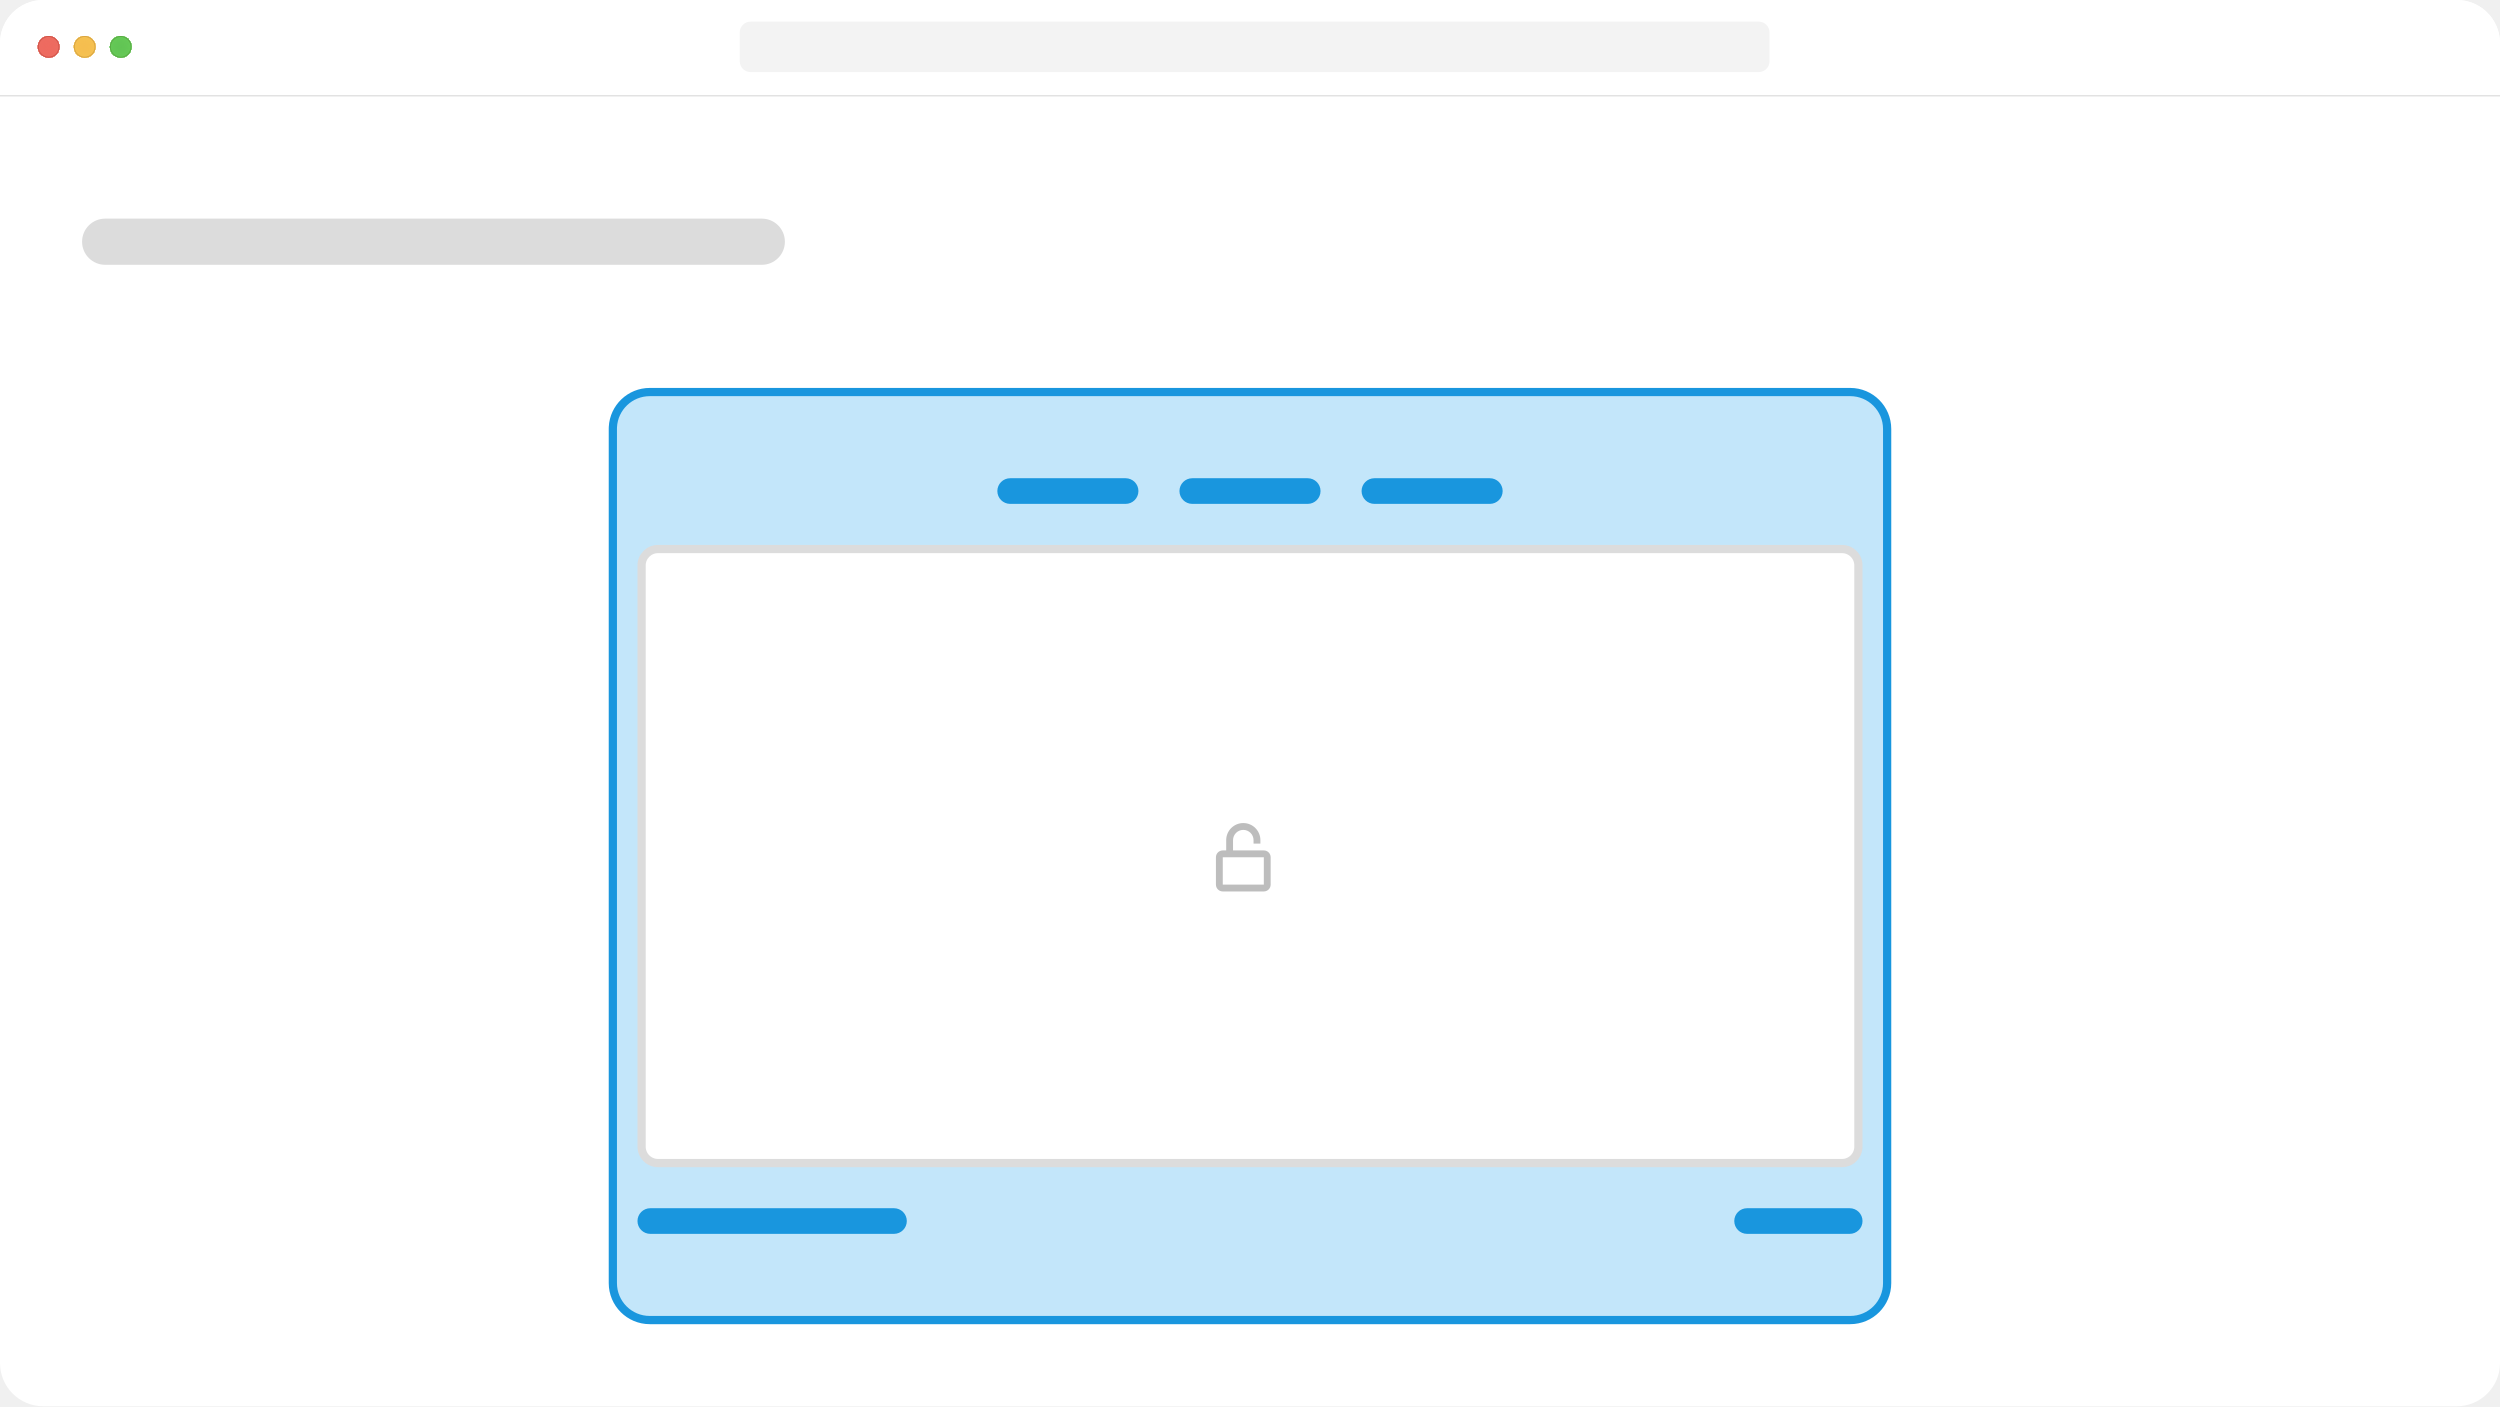
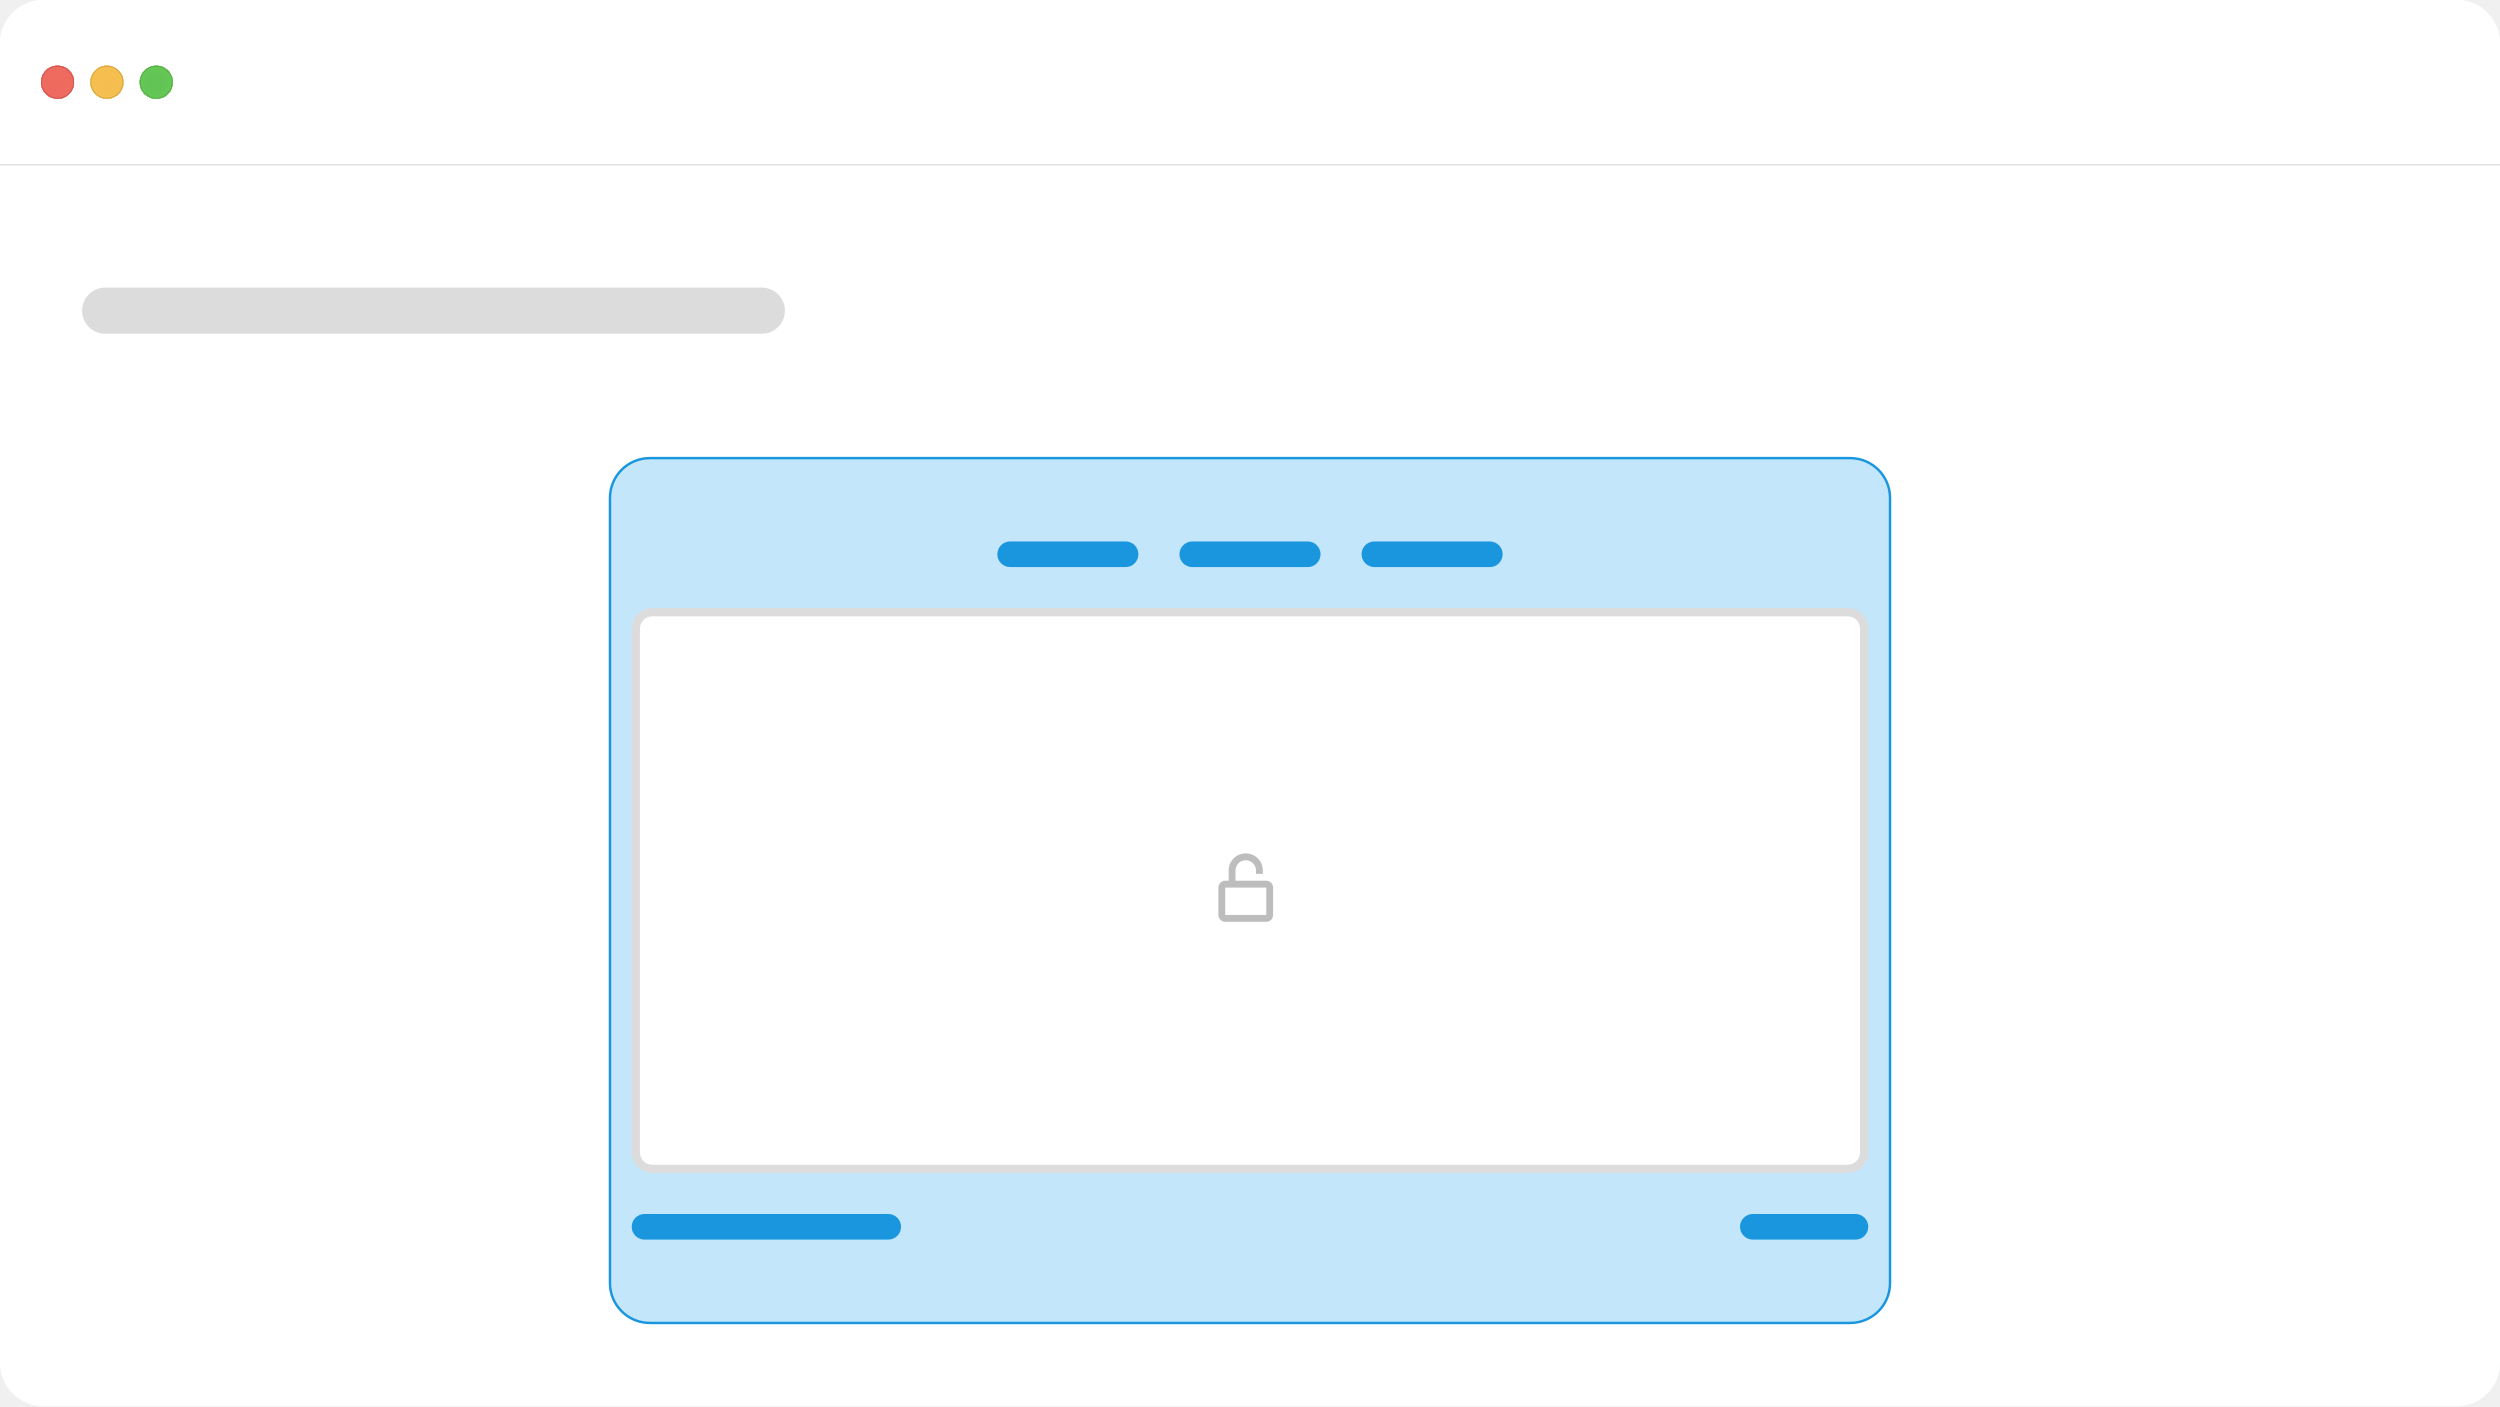
<svg xmlns="http://www.w3.org/2000/svg" width="304" height="171" viewBox="0 0 304 171" fill="none">
  <g clip-path="url(#clip0_1456_1333)">
    <rect width="304" height="171" rx="5.259" fill="white" />
    <g filter="url(#filter0_di_1456_1333)">
-       <path d="M0 2.191C0 0.981 0.981 0 2.191 0H301.809C303.019 0 304 0.981 304 2.191V11.614H0V2.191Z" fill="white" />
+       <path d="M0 2.191C0 0.981 0.981 0 2.191 0H301.809C303.019 0 304 0.981 304 2.191V20H0V2.191Z" fill="white" />
      <g filter="url(#filter1_i_1456_1333)">
-         <path fill-rule="evenodd" clip-rule="evenodd" d="M5.914 7.012C6.64 7.012 7.229 6.423 7.229 5.697C7.229 4.971 6.64 4.383 5.914 4.383C5.188 4.383 4.6 4.971 4.6 5.697C4.6 6.423 5.188 7.012 5.914 7.012Z" fill="#EE6A5F" />
+         <path fill-rule="evenodd" clip-rule="evenodd" d="M7 12C8.105 12 9 11.105 9 10C9 8.895 8.105 8 7 8C5.895 8 5 8.895 5 10C5 11.105 5.895 12 7 12Z" fill="#EE6A5F" />
      </g>
-       <path d="M5.914 4.437C6.61 4.437 7.175 5.001 7.175 5.697C7.175 6.393 6.61 6.958 5.914 6.958C5.218 6.958 4.654 6.393 4.654 5.697C4.654 5.001 5.218 4.437 5.914 4.437Z" stroke="#CE5347" stroke-width="0.11" />
+       <path d="M7 8.055C8.074 8.055 8.945 8.926 8.945 10C8.945 11.074 8.074 11.945 7 11.945C5.926 11.945 5.055 11.074 5.055 10C5.055 8.926 5.926 8.055 7 8.055Z" stroke="#CE5347" stroke-width="0.11" />
      <g filter="url(#filter2_i_1456_1333)">
-         <path fill-rule="evenodd" clip-rule="evenodd" d="M10.297 7.012C11.023 7.012 11.612 6.423 11.612 5.697C11.612 4.971 11.023 4.383 10.297 4.383C9.571 4.383 8.982 4.971 8.982 5.697C8.982 6.423 9.571 7.012 10.297 7.012Z" fill="#F5BD4F" />
+         <path fill-rule="evenodd" clip-rule="evenodd" d="M13 12C14.105 12 15 11.105 15 10C15 8.895 14.105 8 13 8C11.895 8 11 8.895 11 10C11 11.105 11.895 12 13 12Z" fill="#F5BD4F" />
      </g>
-       <path d="M10.297 4.437C10.993 4.437 11.557 5.001 11.558 5.697C11.558 6.393 10.993 6.958 10.297 6.958C9.601 6.958 9.037 6.393 9.037 5.697C9.037 5.001 9.601 4.437 10.297 4.437Z" stroke="#D6A243" stroke-width="0.11" />
+       <path d="M13 8.055C14.074 8.055 14.945 8.926 14.945 10C14.945 11.074 14.074 11.945 13 11.945C11.926 11.945 11.055 11.074 11.055 10C11.055 8.926 11.926 8.055 13 8.055Z" stroke="#D6A243" stroke-width="0.11" />
      <g filter="url(#filter3_i_1456_1333)">
-         <path fill-rule="evenodd" clip-rule="evenodd" d="M14.68 7.012C15.406 7.012 15.995 6.423 15.995 5.697C15.995 4.971 15.406 4.383 14.68 4.383C13.954 4.383 13.365 4.971 13.365 5.697C13.365 6.423 13.954 7.012 14.68 7.012Z" fill="#61C454" />
+         <path fill-rule="evenodd" clip-rule="evenodd" d="M19 12C20.105 12 21 11.105 21 10C21 8.895 20.105 8 19 8C17.895 8 17 8.895 17 10C17 11.105 17.895 12 19 12Z" fill="#61C454" />
      </g>
-       <path d="M14.68 4.437C15.376 4.437 15.94 5.001 15.94 5.697C15.94 6.393 15.376 6.958 14.68 6.958C13.984 6.958 13.42 6.393 13.42 5.697C13.42 5.001 13.984 4.437 14.68 4.437Z" stroke="#58A942" stroke-width="0.11" />
-       <g clip-path="url(#clip1_1456_1333)">
-         <rect x="89.955" y="2.63" width="125.22" height="6.136" rx="1.315" fill="black" fill-opacity="0.05" />
-       </g>
+       <path d="M19 8.055C20.074 8.055 20.945 8.926 20.945 10C20.945 11.074 20.074 11.945 19 11.945C17.926 11.945 17.055 11.074 17.055 10C17.055 8.926 17.926 8.055 19 8.055Z" stroke="#58A942" stroke-width="0.11" />
    </g>
-     <path d="M9.98 29.392C9.98 27.842 11.237 26.585 12.788 26.585H92.637C94.187 26.585 95.444 27.842 95.444 29.392V29.392C95.444 30.943 94.187 32.2 92.637 32.2H12.788C11.237 32.2 9.98 30.943 9.98 29.392V29.392Z" fill="#DCDCDC" />
-     <path d="M79.012 47.672H224.986C227.466 47.672 229.476 49.682 229.477 52.162V156.028C229.477 158.508 227.466 160.519 224.986 160.519H79.012C76.532 160.519 74.522 158.508 74.522 156.028V52.162L74.527 51.931C74.647 49.559 76.609 47.672 79.012 47.672Z" fill="#6BC0F4" fill-opacity="0.4" />
-     <path d="M79.012 47.672H224.986C227.466 47.672 229.476 49.682 229.477 52.162V156.028C229.477 158.508 227.466 160.519 224.986 160.519H79.012C76.532 160.519 74.522 158.508 74.522 156.028V52.162L74.527 51.931C74.647 49.559 76.609 47.672 79.012 47.672Z" stroke="#1996DE" />
-     <path d="M121.277 59.712C121.277 58.851 121.976 58.153 122.837 58.153H136.873C137.734 58.153 138.432 58.851 138.432 59.712V59.712C138.432 60.574 137.734 61.272 136.873 61.272H122.837C121.976 61.272 121.277 60.574 121.277 59.712V59.712Z" fill="#1996DE" />
-     <path d="M143.422 59.712C143.422 58.851 144.12 58.153 144.981 58.153H159.017C159.879 58.153 160.577 58.851 160.577 59.712V59.712C160.577 60.574 159.879 61.272 159.017 61.272H144.981C144.12 61.272 143.422 60.574 143.422 59.712V59.712Z" fill="#1996DE" />
-     <path d="M165.568 59.712C165.568 58.851 166.267 58.153 167.128 58.153H181.164C182.025 58.153 182.723 58.851 182.723 59.712V59.712C182.723 60.574 182.025 61.272 181.164 61.272H167.128C166.267 61.272 165.568 60.574 165.568 59.712V59.712Z" fill="#1996DE" />
-     <path d="M80.013 66.762H223.987C225.089 66.763 225.982 67.656 225.982 68.757V139.433C225.982 140.535 225.089 141.428 223.987 141.428H80.013C78.911 141.428 78.018 140.535 78.018 139.433V68.757C78.018 67.656 78.911 66.762 80.013 66.762Z" fill="white" />
-     <path d="M80.013 66.762H223.987C225.089 66.763 225.982 67.656 225.982 68.757V139.433C225.982 140.535 225.089 141.428 223.987 141.428H80.013C78.911 141.428 78.018 140.535 78.018 139.433V68.757C78.018 67.656 78.911 66.762 80.013 66.762Z" stroke="#DCDCDC" />
-     <path d="M153.264 102.579V102.163C153.264 101.016 152.331 100.083 151.184 100.083C150.038 100.083 149.105 101.016 149.105 102.163V103.411H148.689C148.23 103.411 147.857 103.784 147.857 104.242V107.569C147.857 108.028 148.23 108.401 148.689 108.401H153.68C154.138 108.401 154.512 108.028 154.512 107.569V104.242C154.512 103.784 154.138 103.411 153.68 103.411H149.937V102.163C149.937 101.475 150.497 100.915 151.184 100.915C151.872 100.915 152.432 101.475 152.432 102.163V102.579H153.264ZM153.68 104.242L153.681 107.569H148.689V104.242H153.68Z" fill="#BDBDBD" />
-     <path d="M77.518 148.478C77.518 147.617 78.216 146.919 79.077 146.919H108.709C109.57 146.919 110.268 147.617 110.268 148.478V148.478C110.268 149.339 109.57 150.038 108.709 150.038H79.077C78.216 150.038 77.518 149.339 77.518 148.478V148.478Z" fill="#1996DE" />
-     <path d="M210.887 148.478C210.887 147.617 211.585 146.919 212.446 146.919H224.923C225.784 146.919 226.482 147.617 226.482 148.478V148.478C226.482 149.339 225.784 150.038 224.923 150.038H212.446C211.585 150.038 210.887 149.339 210.887 148.478V148.478Z" fill="#1996DE" />
+     <path d="M9.98 37.779C9.98 36.228 11.237 34.972 12.788 34.972H92.637C94.187 34.972 95.444 36.228 95.444 37.779C95.444 39.329 94.187 40.586 92.637 40.586H12.788C11.237 40.586 9.98 39.329 9.98 37.779Z" fill="#DCDCDC" />
+     <path d="M79.012 55.708H224.986C227.66 55.708 229.827 57.875 229.827 60.548V156.029C229.827 158.702 227.66 160.869 224.986 160.869H79.012C76.339 160.869 74.172 158.702 74.172 156.029V60.548C74.172 57.875 76.339 55.708 79.012 55.708Z" fill="#6BC0F4" fill-opacity="0.4" />
+     <path d="M79.012 55.708H224.986C227.66 55.708 229.827 57.875 229.827 60.548V156.029C229.827 158.702 227.66 160.869 224.986 160.869H79.012C76.339 160.869 74.172 158.702 74.172 156.029V60.548C74.172 57.875 76.339 55.708 79.012 55.708Z" stroke="#1996DE" stroke-width="0.3" />
+     <path d="M121.275 67.398C121.275 66.537 121.974 65.839 122.835 65.839H136.871C137.732 65.839 138.43 66.537 138.43 67.398C138.43 68.26 137.732 68.958 136.871 68.958H122.835C121.974 68.958 121.275 68.26 121.275 67.398Z" fill="#1996DE" />
+     <path d="M143.422 67.398C143.422 66.537 144.12 65.839 144.981 65.839H159.017C159.879 65.839 160.577 66.537 160.577 67.398C160.577 68.26 159.879 68.958 159.017 68.958H144.981C144.12 68.958 143.422 68.26 143.422 67.398Z" fill="#1996DE" />
+     <path d="M165.566 67.398C165.566 66.537 166.265 65.839 167.126 65.839H181.162C182.023 65.839 182.721 66.537 182.721 67.398C182.721 68.26 182.023 68.958 181.162 68.958H167.126C166.265 68.958 165.566 68.26 165.566 67.398Z" fill="#1996DE" />
+     <path d="M79.311 74.449H224.686C225.787 74.449 226.681 75.342 226.681 76.444V140.133C226.68 141.235 225.787 142.128 224.686 142.128H79.311C78.21 142.128 77.317 141.235 77.316 140.133V76.444C77.317 75.342 78.21 74.449 79.311 74.449Z" fill="white" />
+     <path d="M79.311 74.449H224.686C225.787 74.449 226.681 75.342 226.681 76.444V140.133C226.68 141.235 225.787 142.128 224.686 142.128H79.311C78.21 142.128 77.317 141.235 77.316 140.133V76.444C77.317 75.342 78.21 74.449 79.311 74.449Z" stroke="#DCDCDC" />
+     <g clip-path="url(#clip1_1456_1333)">
+       <path d="M153.563 106.265V105.849C153.563 104.703 152.63 103.77 151.483 103.77C150.337 103.77 149.404 104.703 149.404 105.849V107.097H148.988C148.529 107.097 148.156 107.47 148.156 107.929V111.256C148.156 111.714 148.529 112.088 148.988 112.088H153.979C154.437 112.088 154.81 111.714 154.81 111.256V107.929C154.81 107.47 154.437 107.097 153.979 107.097H150.236V105.849C150.236 105.161 150.795 104.602 151.483 104.602C152.171 104.602 152.731 105.161 152.731 105.849V106.265H153.563ZM153.979 107.929L153.979 111.256H148.988V107.929H153.979Z" fill="#BDBDBD" />
+     </g>
+     <path d="M76.816 149.178C76.816 148.317 77.515 147.619 78.376 147.619H108.007C108.869 147.619 109.567 148.317 109.567 149.178C109.567 150.04 108.869 150.738 108.007 150.738H78.376C77.515 150.738 76.816 150.04 76.816 149.178Z" fill="#1996DE" />
+     <path d="M211.586 149.178C211.586 148.317 212.284 147.619 213.145 147.619H225.622C226.483 147.619 227.181 148.317 227.181 149.178C227.181 150.04 226.483 150.738 225.622 150.738H213.145C212.284 150.738 211.586 150.04 211.586 149.178Z" fill="#1996DE" />
  </g>
  <defs>
-     <filter id="filter0_di_1456_1333" x="0" y="0" width="304" height="11.723" filterUnits="userSpaceOnUse" color-interpolation-filters="sRGB">
+     <filter id="filter0_di_1456_1333" x="0" y="0" width="304" height="20.11" filterUnits="userSpaceOnUse" color-interpolation-filters="sRGB">
      <feFlood flood-opacity="0" result="BackgroundImageFix" />
      <feColorMatrix in="SourceAlpha" type="matrix" values="0 0 0 0 0 0 0 0 0 0 0 0 0 0 0 0 0 0 127 0" result="hardAlpha" />
      <feOffset dy="0.11" />
      <feColorMatrix type="matrix" values="0 0 0 0 0 0 0 0 0 0 0 0 0 0 0 0 0 0 0.15 0" />
      <feBlend mode="normal" in2="BackgroundImageFix" result="effect1_dropShadow_1456_1333" />
      <feBlend mode="normal" in="SourceGraphic" in2="effect1_dropShadow_1456_1333" result="shape" />
      <feColorMatrix in="SourceAlpha" type="matrix" values="0 0 0 0 0 0 0 0 0 0 0 0 0 0 0 0 0 0 127 0" result="hardAlpha" />
      <feOffset dy="-0.11" />
      <feComposite in2="hardAlpha" operator="arithmetic" k2="-1" k3="1" />
      <feColorMatrix type="matrix" values="0 0 0 0 0 0 0 0 0 0 0 0 0 0 0 0 0 0 0.05 0" />
      <feBlend mode="normal" in2="shape" result="effect2_innerShadow_1456_1333" />
    </filter>
-     <filter id="filter1_i_1456_1333" x="4.6" y="4.383" width="2.629" height="2.63" filterUnits="userSpaceOnUse" color-interpolation-filters="sRGB">
+     <filter id="filter1_i_1456_1333" x="5" y="8" width="4" height="4" filterUnits="userSpaceOnUse" color-interpolation-filters="sRGB">
      <feFlood flood-opacity="0" result="BackgroundImageFix" />
      <feBlend mode="normal" in="SourceGraphic" in2="BackgroundImageFix" result="shape" />
      <feColorMatrix in="SourceAlpha" type="matrix" values="0 0 0 0 0 0 0 0 0 0 0 0 0 0 0 0 0 0 127 0" result="hardAlpha" />
      <feOffset />
      <feGaussianBlur stdDeviation="0.657" />
      <feComposite in2="hardAlpha" operator="arithmetic" k2="-1" k3="1" />
      <feColorMatrix type="matrix" values="0 0 0 0 0.925 0 0 0 0 0.427 0 0 0 0 0.384 0 0 0 1 0" />
      <feBlend mode="normal" in2="shape" result="effect1_innerShadow_1456_1333" />
    </filter>
-     <filter id="filter2_i_1456_1333" x="8.982" y="4.383" width="2.629" height="2.63" filterUnits="userSpaceOnUse" color-interpolation-filters="sRGB">
+     <filter id="filter2_i_1456_1333" x="11" y="8" width="4" height="4" filterUnits="userSpaceOnUse" color-interpolation-filters="sRGB">
      <feFlood flood-opacity="0" result="BackgroundImageFix" />
      <feBlend mode="normal" in="SourceGraphic" in2="BackgroundImageFix" result="shape" />
      <feColorMatrix in="SourceAlpha" type="matrix" values="0 0 0 0 0 0 0 0 0 0 0 0 0 0 0 0 0 0 127 0" result="hardAlpha" />
      <feOffset />
      <feGaussianBlur stdDeviation="0.657" />
      <feComposite in2="hardAlpha" operator="arithmetic" k2="-1" k3="1" />
      <feColorMatrix type="matrix" values="0 0 0 0 0.961 0 0 0 0 0.769 0 0 0 0 0.318 0 0 0 1 0" />
      <feBlend mode="normal" in2="shape" result="effect1_innerShadow_1456_1333" />
    </filter>
-     <filter id="filter3_i_1456_1333" x="13.365" y="4.383" width="2.629" height="2.63" filterUnits="userSpaceOnUse" color-interpolation-filters="sRGB">
+     <filter id="filter3_i_1456_1333" x="17" y="8" width="4" height="4" filterUnits="userSpaceOnUse" color-interpolation-filters="sRGB">
      <feFlood flood-opacity="0" result="BackgroundImageFix" />
      <feBlend mode="normal" in="SourceGraphic" in2="BackgroundImageFix" result="shape" />
      <feColorMatrix in="SourceAlpha" type="matrix" values="0 0 0 0 0 0 0 0 0 0 0 0 0 0 0 0 0 0 127 0" result="hardAlpha" />
      <feOffset />
      <feGaussianBlur stdDeviation="0.657" />
      <feComposite in2="hardAlpha" operator="arithmetic" k2="-1" k3="1" />
      <feColorMatrix type="matrix" values="0 0 0 0 0.408 0 0 0 0 0.8 0 0 0 0 0.345 0 0 0 1 0" />
      <feBlend mode="normal" in2="shape" result="effect1_innerShadow_1456_1333" />
    </filter>
    <clipPath id="clip0_1456_1333">
      <rect width="304" height="171" rx="5.259" fill="white" />
    </clipPath>
    <clipPath id="clip1_1456_1333">
-       <rect width="142.5" height="6.136" fill="white" transform="translate(80.75 2.62964)" />
+       <rect width="9.981" height="9.981" fill="white" transform="translate(146.492 102.938)" />
    </clipPath>
  </defs>
</svg>
